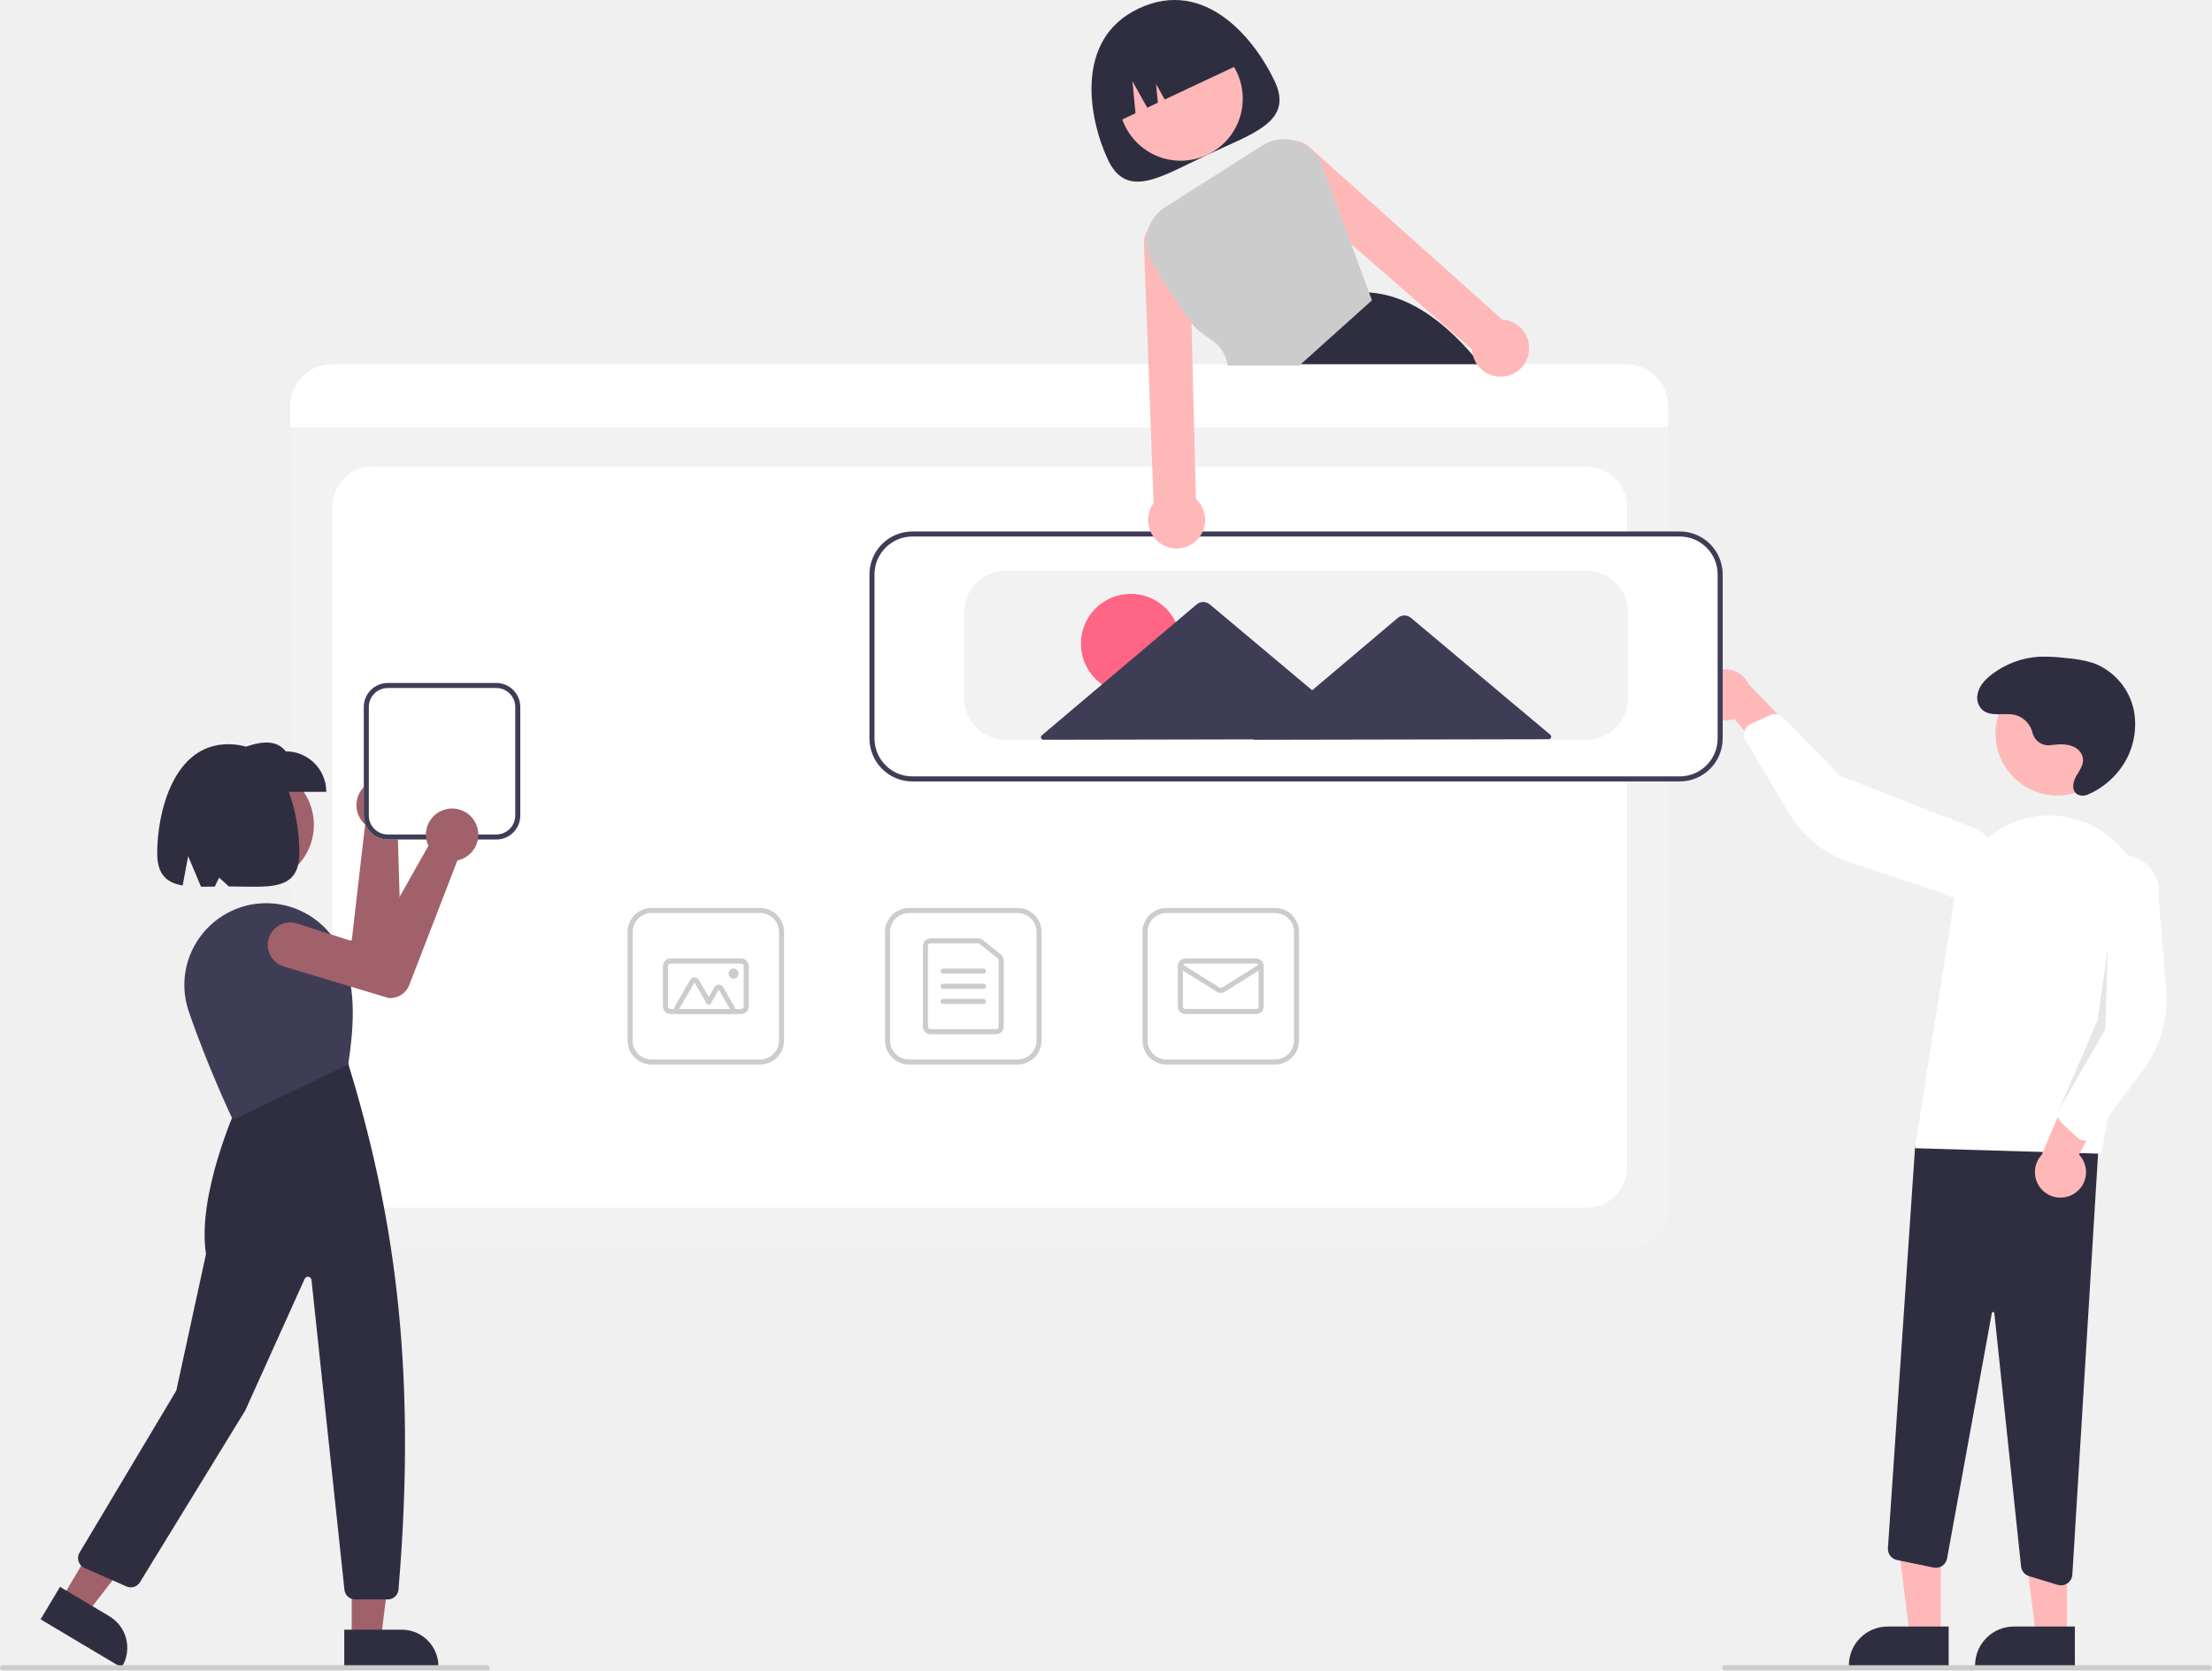
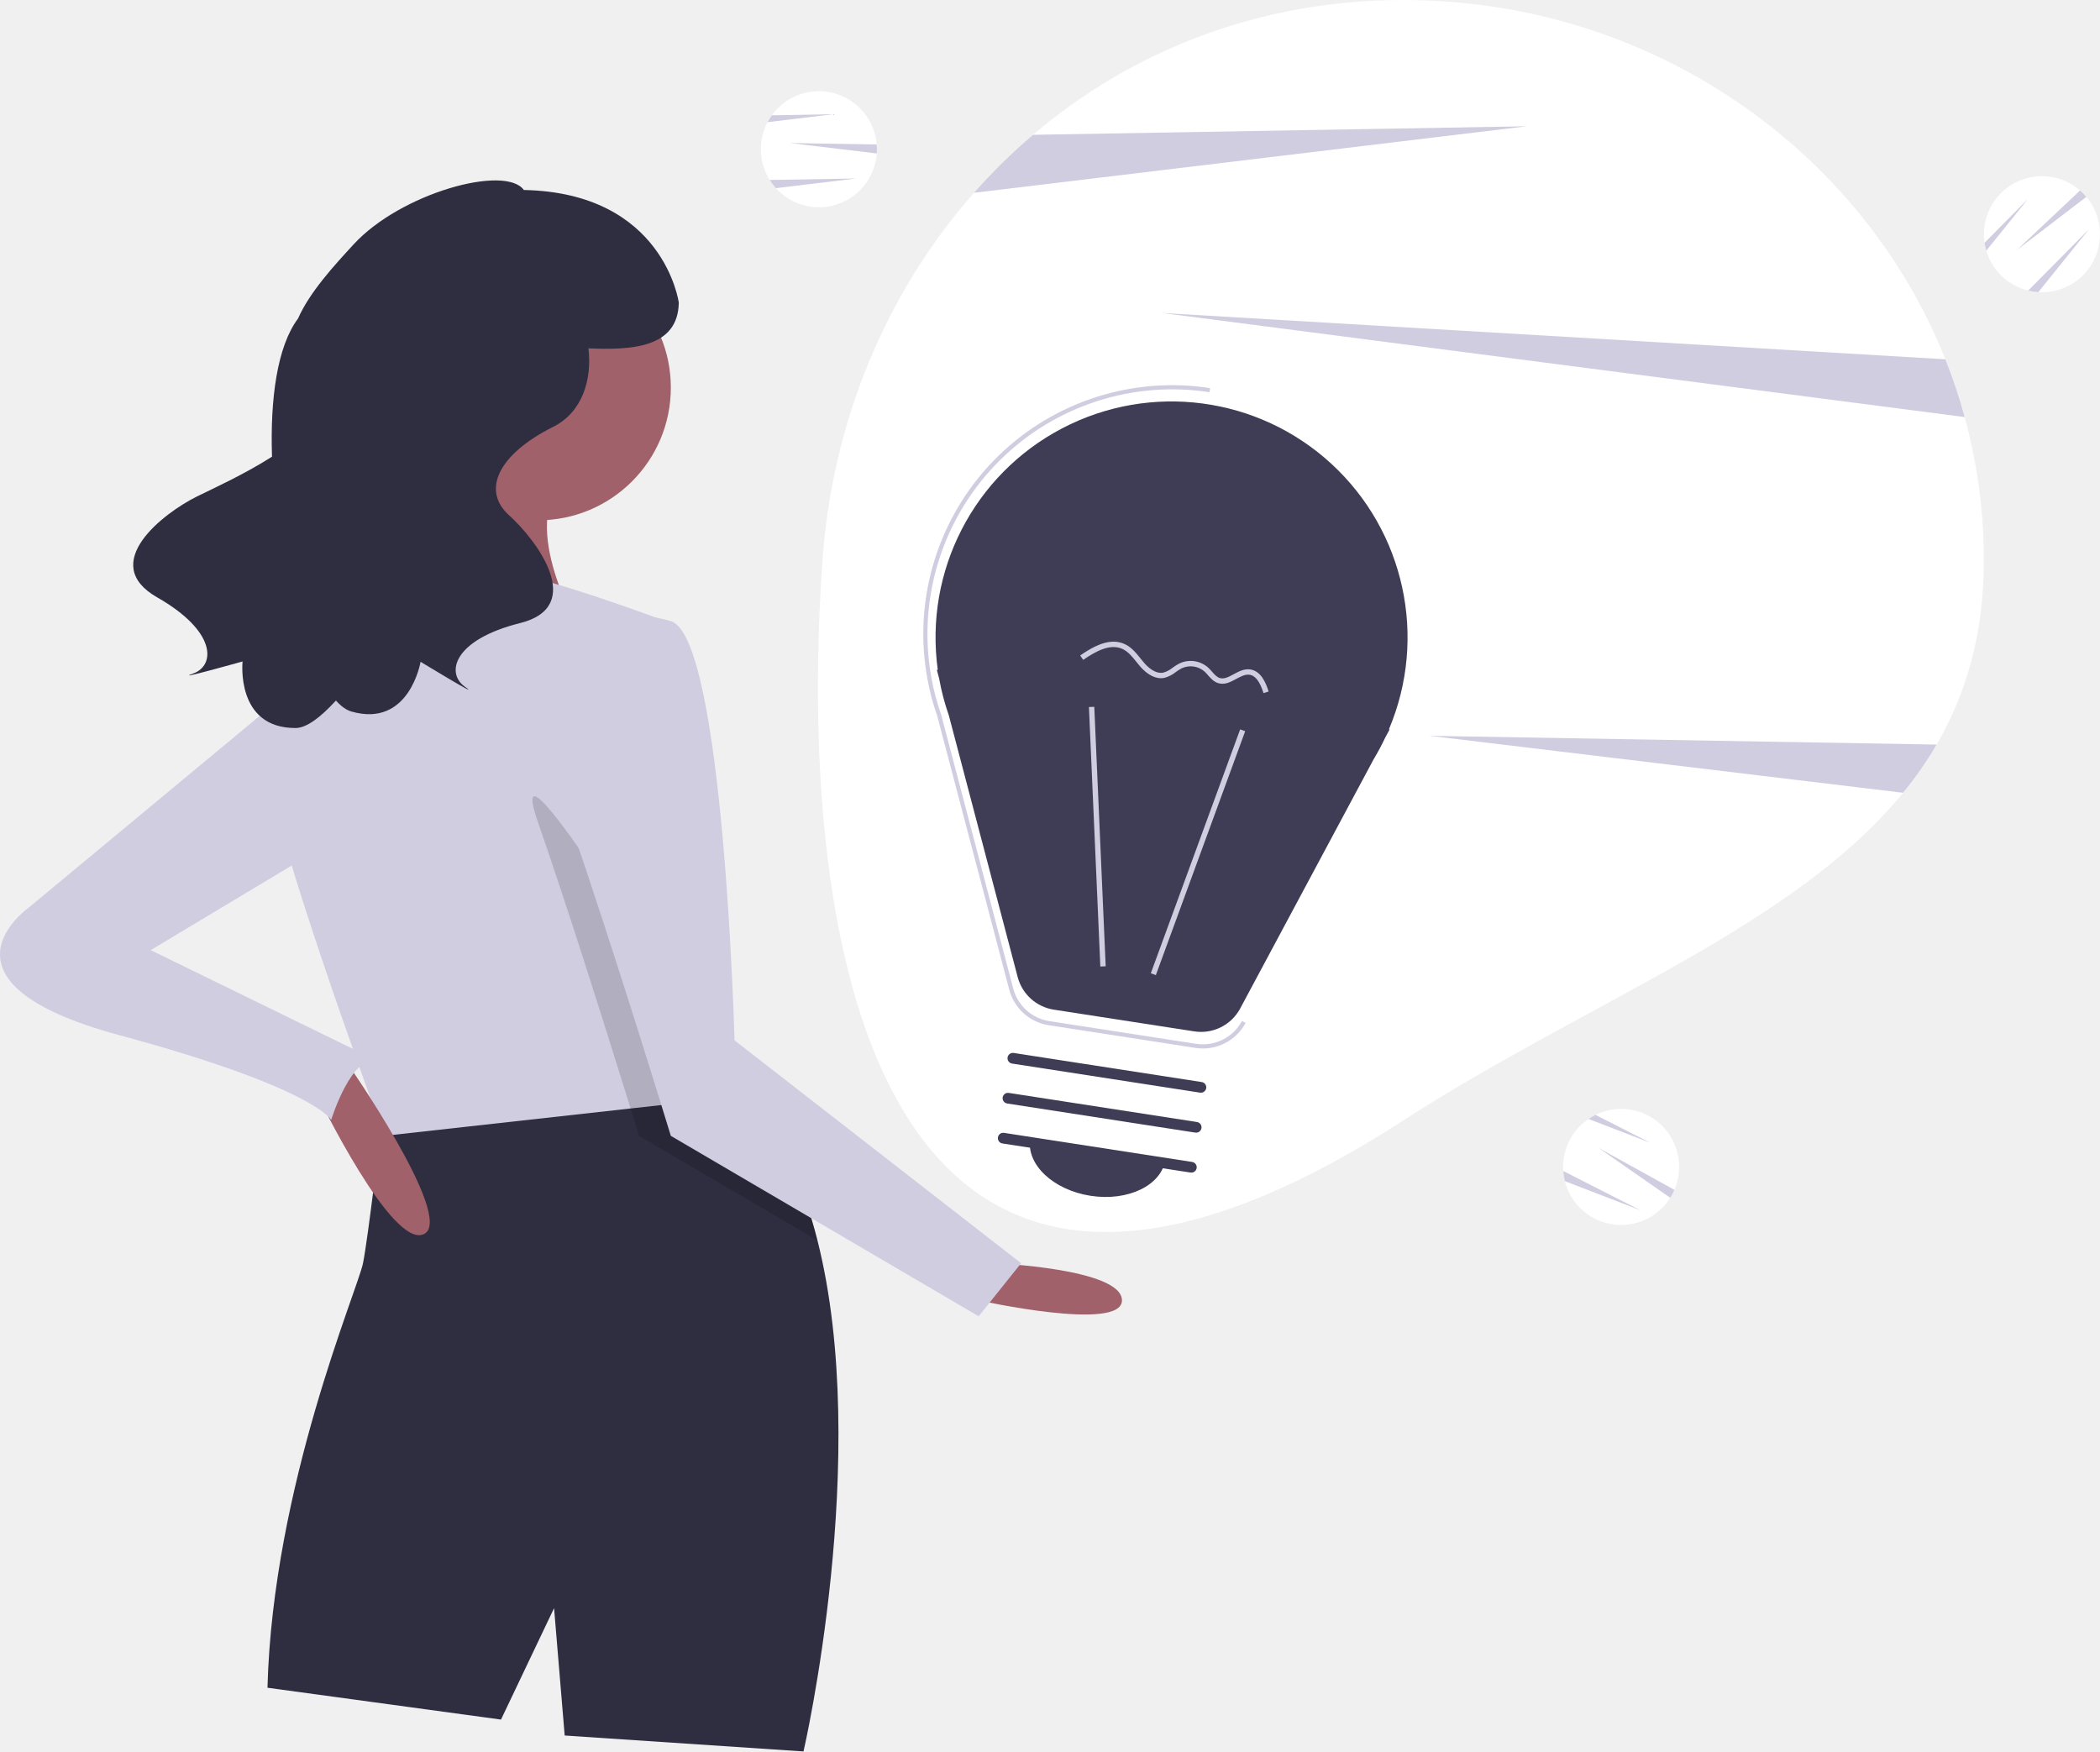
- <svg xmlns="http://www.w3.org/2000/svg" id="a27520da-4319-485c-96d7-e776d7397e13" data-name="Layer 1" width="876.272" height="661.473" viewBox="0 0 876.272 661.473">
-   <path d="M685.834,138.655c7.516,15.995-8.411,20.526-26.655,29.099s-31.898,17.942-39.414,1.947-13.615-47.743,12.195-59.871C658.66,97.284,678.318,122.659,685.834,138.655Z" transform="translate(-180.8642 -106.4605)" fill="#2f2e41" />
-   <circle cx="467.746" cy="39.089" r="24.561" fill="#ffb8b8" />
-   <path d="M770.29,254.473c-.85-1.11-1.7-2.2-2.56-3.26q-1.665-2.07-3.35-4.01c-12.73-14.69-26.27-23.94-41.18-24.93h-.02l-.22-.02-29.71,28.96-10.1,9.84.22.54,5.45,13.57h95.49A234.834,234.834,0,0,0,770.29,254.473Z" transform="translate(-180.8642 -106.4605)" fill="#2f2e41" />
-   <path d="M621.902,155.438l0,0,8.792-4.131-1.225-12.683,5.879,10.496,4.202-1.975-.714-7.399,3.43,6.123,31.224-14.673,0,0a26,26,0,0,0-34.589-12.474l-4.525,2.126A26,26,0,0,0,621.902,155.438Z" transform="translate(-180.8642 -106.4605)" fill="#2f2e41" />
-   <path d="M825.39,601.261H312.552a16.519,16.519,0,0,1-16.5-16.5V276.607a12.102,12.102,0,0,1,12.088-12.088H829.593a12.311,12.311,0,0,1,12.297,12.297V584.761A16.519,16.519,0,0,1,825.39,601.261Z" transform="translate(-180.8642 -106.4605)" fill="#f2f2f2" />
-   <path d="M328.552,584.761h480.839a16,16,0,0,0,16-16V307.213a16,16,0,0,0-16-16H328.552a16,16,0,0,0-16,16V568.761A16,16,0,0,0,328.552,584.761Z" transform="translate(-180.8642 -106.4605)" fill="#fff" />
-   <path d="M841.66,275.663H295.82v-8.4a16.574,16.574,0,0,1,16.56-16.55H825.1a16.574,16.574,0,0,1,16.56,16.55Z" transform="translate(-180.8642 -106.4605)" fill="#ffffff" />
-   <circle cx="145.051" cy="156.752" r="4.283" fill="#fff" />
-   <circle cx="161.31" cy="156.752" r="4.283" fill="#fff" />
-   <circle cx="177.569" cy="156.752" r="4.283" fill="#fff" />
-   <path d="M583.974,528.04h-43a9.511,9.511,0,0,1-9.5-9.5v-43a9.511,9.511,0,0,1,9.5-9.5h43a9.511,9.511,0,0,1,9.5,9.5v43A9.511,9.511,0,0,1,583.974,528.04Zm-43-60a7.508,7.508,0,0,0-7.5,7.5v43a7.508,7.508,0,0,0,7.5,7.5h43a7.508,7.508,0,0,0,7.5-7.5v-43a7.508,7.508,0,0,0-7.5-7.5Z" transform="translate(-180.8642 -106.4605)" fill="#ccc" />
-   <path d="M575.474,516.04h-26a3.003,3.003,0,0,1-3-3v-32a3.003,3.003,0,0,1,3-3h18.839a3.007,3.007,0,0,1,1.879.662l7.16,5.754a2.984,2.984,0,0,1,1.121,2.338v26.246A3.003,3.003,0,0,1,575.474,516.04Zm-26-36a1.001,1.001,0,0,0-1,1v32a1.001,1.001,0,0,0,1,1h26a1.001,1.001,0,0,0,1-1v-26.246a.995.995,0,0,0-.374-.779l-7.161-5.754a1.002,1.002,0,0,0-.626-.22Z" transform="translate(-180.8642 -106.4605)" fill="#ccc" />
-   <path d="M570.474,492.04h-16a1,1,0,0,1,0-2h16a1,1,0,0,1,0,2Z" transform="translate(-180.8642 -106.4605)" fill="#ccc" />
-   <path d="M570.474,498.04h-16a1,1,0,0,1,0-2h16a1,1,0,0,1,0,2Z" transform="translate(-180.8642 -106.4605)" fill="#ccc" />
-   <path d="M570.474,504.04h-16a1,1,0,0,1,0-2h16a1,1,0,0,1,0,2Z" transform="translate(-180.8642 -106.4605)" fill="#ccc" />
-   <path d="M685.974,528.04h-43a9.511,9.511,0,0,1-9.5-9.5v-43a9.511,9.511,0,0,1,9.5-9.5h43a9.511,9.511,0,0,1,9.5,9.5v43A9.511,9.511,0,0,1,685.974,528.04Zm-43-60a7.508,7.508,0,0,0-7.5,7.5v43a7.508,7.508,0,0,0,7.5,7.5h43a7.508,7.508,0,0,0,7.5-7.5v-43a7.508,7.508,0,0,0-7.5-7.5Z" transform="translate(-180.8642 -106.4605)" fill="#ccc" />
-   <path d="M678.474,508.04h-28a3.003,3.003,0,0,1-3-3v-16a3.003,3.003,0,0,1,3-3h28a3.003,3.003,0,0,1,3,3v16A3.003,3.003,0,0,1,678.474,508.04Zm-28-20a1.001,1.001,0,0,0-1,1v16a1.001,1.001,0,0,0,1,1h28a1.001,1.001,0,0,0,1-1v-16a1.001,1.001,0,0,0-1-1Z" transform="translate(-180.8642 -106.4605)" fill="#ccc" />
-   <path d="M664.474,499.678a3.003,3.003,0,0,1-1.59-.453l-14.94-9.337a1,1,0,0,1,1.061-1.696l14.94,9.337a1.006,1.006,0,0,0,1.06,0l14.939-9.337a1,1,0,0,1,1.061,1.696l-14.939,9.337A3.004,3.004,0,0,1,664.474,499.678Z" transform="translate(-180.8642 -106.4605)" fill="#ccc" />
-   <path d="M481.974,528.04h-43a9.511,9.511,0,0,1-9.5-9.5v-43a9.511,9.511,0,0,1,9.5-9.5h43a9.511,9.511,0,0,1,9.5,9.5v43A9.511,9.511,0,0,1,481.974,528.04Zm-43-60a7.508,7.508,0,0,0-7.5,7.5v43a7.508,7.508,0,0,0,7.5,7.5h43a7.508,7.508,0,0,0,7.5-7.5v-43a7.508,7.508,0,0,0-7.5-7.5Z" transform="translate(-180.8642 -106.4605)" fill="#ccc" />
-   <path d="M474.474,508.04h-28a3.003,3.003,0,0,1-3-3v-16a3.003,3.003,0,0,1,3-3h28a3.003,3.003,0,0,1,3,3v16A3.003,3.003,0,0,1,474.474,508.04Zm-28-20a1.001,1.001,0,0,0-1,1v16a1.001,1.001,0,0,0,1,1h28a1.001,1.001,0,0,0,1-1v-16a1.001,1.001,0,0,0-1-1Z" transform="translate(-180.8642 -106.4605)" fill="#ccc" />
-   <path d="M470.036,508.04h-20.124a2,2,0,0,1-1.732-3l6.062-10.5a2,2,0,0,1,3.464,0l3.915,6.781,2.268-3.929a2,2,0,0,1,3.464,0l4.415,7.647a2,2,0,0,1-1.732,3Zm0-2h0l-4.415-7.647-3.134,5.429a1.0 1,0,0,1-.866.5h0a1.0 1,0,0,1-.866-.5l-4.781-8.281-6.062,10.5Z" transform="translate(-180.8642 -106.4605)" fill="#ccc" />
-   <circle cx="290.61" cy="385.579" r="2" fill="#ccc" />
-   <polygon points="768.825 648.15 756.565 648.149 750.733 600.861 768.827 600.862 768.825 648.15" fill="#ffb8b8" />
-   <path d="M952.816,766.494l-39.531-.001v-.5a15.386,15.386,0,0,1,15.386-15.386h.001l24.144.001Z" transform="translate(-180.8642 -106.4605)" fill="#2f2e41" />
-   <polygon points="818.825 648.15 806.565 648.149 800.733 600.861 818.827 600.862 818.825 648.15" fill="#ffb8b8" />
-   <path d="M1002.816,766.494l-39.531-.001v-.5a15.386,15.386,0,0,1,15.386-15.386h.001l24.144.001Z" transform="translate(-180.8642 -106.4605)" fill="#2f2e41" />
-   <path d="M996.014,734.111l-11.354-3.454a4.493,4.493,0,0,1-3.166-3.833L970.908,626.498a.48.48,0,0,0-.479-.447.469.469,0,0,0-.51.409l-17.731,97.199a4.5,4.5,0,0,1-5.335,3.6L932.342,724.269a4.516,4.516,0,0,1-3.582-4.712l10.785-159.312,73.138-7.892-10.868,177.727a4.505,4.505,0,0,1-4.484,4.228A4.526,4.526,0,0,1,996.014,734.111Z" transform="translate(-180.8642 -106.4605)" fill="#2f2e41" />
-   <circle cx="815.08" cy="290.487" r="24.561" fill="#ffb8b8" />
-   <path d="M939.433,561.18l15.858-99.851a37.857,37.857,0,0,1,48.005-30.399h0a37.743,37.743,0,0,1,26.601,43.262l-16.591,89.172Z" transform="translate(-180.8642 -106.4605)" fill="#ffffff" />
-   <path d="M1002.725,579.046a10.056,10.056,0,0,0,1.747-15.32l16.396-31.751-18.465,1.97-12.739,29.849a10.11,10.11,0,0,0,13.061,15.251Z" transform="translate(-180.8642 -106.4605)" fill="#ffb8b8" />
-   <path d="M1006.236,558.126a4.506,4.506,0,0,1-2.426-1.151l-6.273-5.797a4.515,4.515,0,0,1-1.092-5.054l12.537-29.718-1.779-58.72a14.497,14.497,0,1,1,28.727,3.919l3.041,36.912a46.373,46.373,0,0,1-8.938,31.397l-19.552,26.432a4.505,4.505,0,0,1-3.195,1.804A4.455,4.455,0,0,1,1006.236,558.126Z" transform="translate(-180.8642 -106.4605)" fill="#ffffff" />
-   <path d="M854.505,383.566a10.056,10.056,0,0,0,13.426,7.582l22.846,27.478,5.385-17.772-22.52-23.369a10.11,10.11,0,0,0-19.137,6.081Z" transform="translate(-180.8642 -106.4605)" fill="#ffb8b8" />
-   <path d="M872.401,394.955a4.506,4.506,0,0,1,2.006-1.786l7.784-3.517a4.515,4.515,0,0,1,5.08.965l22.478,23.132,54.766,21.257a14.497,14.497,0,1,1-14.809,24.926l-35.177-11.592a46.374,46.374,0,0,1-25.427-20.472l-16.717-28.31a4.505,4.505,0,0,1-.415-3.646A4.454,4.454,0,0,1,872.401,394.955Z" transform="translate(-180.8642 -106.4605)" fill="#ffffff" />
-   <polygon points="835.002 375.652 834.002 407.652 815.58 439.663 830.962 403.99 835.002 375.652" opacity="0.1" />
-   <path d="M993.13,401.563a6.423,6.423,0,0,1-7.031-4.702,9.764,9.764,0,0,0-6.951-7.274c-4.505-1.029-10.012,1.091-13.314-2.322a6.637,6.637,0,0,1-1.575-5.842c.608-3.317,2.981-5.823,5.563-7.827a34.062,34.062,0,0,1,18.866-7.051,67.677,67.677,0,0,1,10.621.528,47.009,47.009,0,0,1,10.864,1.985,25.576,25.576,0,0,1,16.002,18.68,29.528,29.528,0,0,1-6.057,24.13,31.702,31.702,0,0,1-12.161,9.259,4.744,4.744,0,0,1-3.606.183c-2.957-1.176-2.474-4.839-1.126-7.283,1.443-2.615,3.663-5.146,2.503-8.329a6.302,6.302,0,0,0-3.127-3.366c-2.94-1.499-6.228-1.145-9.389-.78Z" transform="translate(-180.8642 -106.4605)" fill="#2f2e41" />
-   <path d="M846.297,415.433h-304a16.519,16.519,0,0,1-16.5-16.5v-65a16.519,16.519,0,0,1,16.5-16.5h304a16.519,16.519,0,0,1,16.5,16.5v65A16.519,16.519,0,0,1,846.297,415.433Z" transform="translate(-180.8642 -106.4605)" fill="#fff" />
-   <path d="M846.297,415.933h-304a17.019,17.019,0,0,1-17-17v-65a17.019,17.019,0,0,1,17-17h304a17.019,17.019,0,0,1,17,17v65A17.019,17.019,0,0,1,846.297,415.933Zm-304-97a15.017,15.017,0,0,0-15,15v65a15.017,15.017,0,0,0,15,15h304a15.017,15.017,0,0,0,15-15v-65a15.017,15.017,0,0,0-15-15Z" transform="translate(-180.8642 -106.4605)" fill="#3f3d56" />
-   <path d="M809.297,399.433h-230a16.519,16.519,0,0,1-16.5-16.5v-34a16.519,16.519,0,0,1,16.5-16.5h230a16.519,16.519,0,0,1,16.5,16.5v34A16.519,16.519,0,0,1,809.297,399.433Z" transform="translate(-180.8642 -106.4605)" fill="#f2f2f2" />
-   <circle cx="447.928" cy="254.915" r="19.732" fill="#ff6584" />
-   <path d="M795.004,397.442l-27.853-23.36-27.372-22.956a4,4,0,0,0-5.153.01l-27.283,23.062-6.664,5.633-10.048-8.427-30.537-25.611a4,4,0,0,0-5.152.01l-30.438,25.728-30.917,26.133a1.0 1,0,0,0,.647,1.764l63.387-.122,20.064-.039-.196.166,59.808-.115,57.067-.11A1.0 1,0,0,0,795.004,397.442Z" transform="translate(-180.8642 -106.4605)" fill="#3f3d56" />
-   <path d="M1056.136,767.933h-192a1,1,0,0,1,0-2h192a1,1,0,0,1,0,2Z" transform="translate(-180.8642 -106.4605)" fill="#ccc" />
-   <path d="M784.92,238.373a11.221,11.221,0,0,0-7.25-5.1,10.301,10.301,0,0,0-1.66-.21l-76.19-68.12a9.015,9.015,0,0,0-5.63-2.69,7.67,7.67,0,0,0-1.27-.04,9.055,9.055,0,0,0-5.96,15.48l29.17,25.43,47.9,41.75a11.916,11.916,0,0,0,.35,2.33,11.266,11.266,0,0,0,9.67,8.37,11.092,11.092,0,0,0,6.05-1,11.407,11.407,0,0,0,3.88-2.97c.11-.13.21-.25.31-.39a11.293,11.293,0,0,0,.63-12.84Z" transform="translate(-180.8642 -106.4605)" fill="#ffb8b8" />
-   <path d="M654.6,304.023l-.71-28.86-.6-23.95-.41-16.76-.81-32.67a9.046,9.046,0,0,0-15.71-5.25,6.923,6.923,0,0,0-.75.96,8.936,8.936,0,0,0-1.56,6.05l1.78,47.67.89,23.95,1.14,30.55a12.047,12.047,0,0,0-.89,1.41,11.248,11.248,0,0,0-.71,8.84,11.311,11.311,0,0,0,15.56,6.63,11.301,11.301,0,0,0,2.78-18.57Z" transform="translate(-180.8642 -106.4605)" fill="#ffb8b8" />
-   <path d="M723.201,222.273l-7.07-19.15-11.44-31.02a16.006,16.006,0,0,0-9.95-9.68c-.18-.06-.37-.12-.55-.17a15.984,15.984,0,0,0-13.24,1.82l-38.53,24.44a16.093,16.093,0,0,0-5.27,21.75,276.323,276.323,0,0,0,15.73,24.19c4.49,6.11,12.85,6.76,14.3,16.76h28.41l28.76-25.82Z" transform="translate(-180.8642 -106.4605)" fill="#ccc" />
-   <circle cx="101.165" cy="326.682" r="23.172" fill="#a0616a" />
-   <path d="M338.916,417.193q.343.273.664.578a10.38,10.38,0,0,1-.417,15.484,9.722,9.722,0,0,1-.814.613l1.568,52.945a8.061,8.061,0,0,1-5.545,7.867l-.096.021-42.989,4.578a8.899,8.899,0,1,1-1.722-17.713l30.644-2.699,5.3-45.851a9.876,9.876,0,0,1-.972-.99,10.38,10.38,0,0,1,14.378-14.833Z" transform="translate(-180.8642 -106.4605)" fill="#a0616a" />
-   <polygon points="139.328 649.174 150.895 649.174 156.397 604.561 139.326 604.561 139.328 649.174" fill="#a0616a" />
-   <path d="M317.242,751.858l22.778-.001h.001a14.516,14.516,0,0,1,14.516,14.516v.472l-37.294.001Z" transform="translate(-180.8642 -106.4605)" fill="#2f2e41" />
-   <polygon points="24.366 633.182 34.304 639.099 61.857 603.582 47.189 594.849 24.366 633.182" fill="#a0616a" />
-   <path d="M204.627,734.889l19.572,11.653.001 0a14.516,14.516,0,0,1,5.046,19.899l-.241.405L196.96,747.767Z" transform="translate(-180.8642 -106.4605)" fill="#2f2e41" />
-   <path d="M334.488,739.877H321.536a4.238,4.238,0,0,1-4.221-3.797L304.258,613.343a1.415,1.415,0,0,0-2.697-.433l-23.555,52.159-41.704,68.003a4.266,4.266,0,0,1-5.329,1.666l-16.66-7.33a4.247,4.247,0,0,1-1.935-6.064l38.337-64.192,11.758-54.085c-3.698-23.455,12.155-58.326,12.316-58.676l.079-.17,43.668-17.068.219.268c17.221,56.514,27.715,117.332,19.967,208.568A4.274,4.274,0,0,1,334.488,739.877Z" transform="translate(-180.8642 -106.4605)" fill="#2f2e41" />
-   <path d="M273.107,549.934l-.203-.427c-.097-.205-9.807-20.684-17.292-42.571a32.285,32.285,0,0,1,2.239-25.873,32.637,32.637,0,0,1,20.813-16.004h0A32.677,32.677,0,0,1,316.591,484.627c5.937,14.847,4.045,30.695,2.264,43.157l-.035.25-.227.109Z" transform="translate(-180.8642 -106.4605)" fill="#3f3d56" />
-   <path d="M310.124,420.054H273.33V404.015c8.076-3.208,15.978-5.937,20.756,0a16.038,16.038,0,0,1,16.038,16.038Z" transform="translate(-180.8642 -106.4605)" fill="#2f2e41" />
-   <path d="M271.293,401.185c-21.996,0-28.153,27.571-28.153,43.126,0,8.674,3.923,11.777,10.088,12.827l2.177-11.611,5.099,12.111c1.732.009,3.551-.025,5.437-.06l1.729-3.56,3.855,3.496c15.441.023,27.921,2.274,27.921-13.203C299.445,428.756,294.046,401.185,271.293,401.185Z" transform="translate(-180.8642 -106.4605)" fill="#2f2e41" />
-   <path d="M373.864,767.933h-192a1,1,0,1,1,0-2h192a1,1,0,0,1,0,2Z" transform="translate(-180.8642 -106.4605)" fill="#ccc" />
-   <path d="M377.474,438.933h-43a9.511,9.511,0,0,1-9.5-9.5v-43a9.511,9.511,0,0,1,9.5-9.5h43a9.511,9.511,0,0,1,9.5,9.5v43A9.511,9.511,0,0,1,377.474,438.933Z" transform="translate(-180.8642 -106.4605)" fill="#fff" />
-   <path d="M377.474,438.933h-43a9.511,9.511,0,0,1-9.5-9.5v-43a9.511,9.511,0,0,1,9.5-9.5h43a9.511,9.511,0,0,1,9.5,9.5v43A9.511,9.511,0,0,1,377.474,438.933Zm-43-60a7.508,7.508,0,0,0-7.5,7.5v43a7.508,7.508,0,0,0,7.5,7.5h43a7.508,7.508,0,0,0,7.5-7.5v-43a7.508,7.508,0,0,0-7.5-7.5Z" transform="translate(-180.8642 -106.4605)" fill="#3f3d56" />
-   <path d="M369.974,421.433h-28a3.003,3.003,0,0,1-3-3v-21a3.003,3.003,0,0,1,3-3h7.882a2.981,2.981,0,0,1,2.555,1.427l2.198,3.573h15.364a3.003,3.003,0,0,1,3,3v16A3.003,3.003,0,0,1,369.974,421.433Z" transform="translate(-180.8642 -106.4605)" fill="#ffffff" />
-   <path d="M369.064,432.042q.21.384.388.79a10.38,10.38,0,0,1-6.393,14.109,9.72,9.72,0,0,1-.988.25l-19.099,49.405a8.061,8.061,0,0,1-8.163,5.099l-.096-.018-41.397-12.462a8.899,8.899,0,1,1,5.286-16.993l29.29,9.404,22.676-40.202a9.876,9.876,0,0,1-.511-1.289,10.38,10.38,0,0,1,19.007-8.091Z" transform="translate(-180.8642 -106.4605)" fill="#a0616a" />
+ <svg xmlns="http://www.w3.org/2000/svg" id="b6fe4ea4-91cd-4e88-acbb-2663d3326f54" data-name="Layer 1" width="1013.03" height="844.995" viewBox="0 0 1013.03 844.995">
+   <path d="M1050.484,297.813c0,35.17-8.33,64.12-22.78,88.92a177.678,177.678,0,0,1-16.19,23.25c-53.12,64.97-151.88,100.53-241.14,158.13-263.48,170.02-292.02-102.42-280.12-270.3,4.8-67.74,31.18-129.79,73.09-177.3a278.221,278.221,0,0,1,28.45-27.97c47.58-40.52,109.05-65.04,178.58-65.04,119.29,0,221.16,71.95,261.55,173.34a261.85,261.85,0,0,1,18.56,96.97Z" transform="translate(-93.48517 -27.50272)" fill="#ffffff" />
+   <path d="M830.054,88.423l-266.71,32.09a278.221,278.221,0,0,1,28.45-27.97Z" transform="translate(-93.48517 -27.50272)" fill="#d0cde1" />
+   <path d="M1027.704,386.733a177.678,177.678,0,0,1-16.19,23.25l-228.46-27.48Z" transform="translate(-93.48517 -27.50272)" fill="#d0cde1" />
+   <path d="M1041.244,228.723l-387.19-50.22,377.87,22.34A260.439,260.439,0,0,1,1041.244,228.723Z" transform="translate(-93.48517 -27.50272)" fill="#d0cde1" />
+   <path d="M516.519,99.505c0,.69-.02,1.37-.08,2.04a27.997,27.997,0,1,1-52.68-15.11,25.74,25.74,0,0,1,2.06-3.31,27.989,27.989,0,0,1,50.6,14.1C516.489,97.975,516.519,98.735,516.519,99.505Z" transform="translate(-93.48517 -27.50272)" fill="#ffffff" />
+   <path d="M516.519,99.505c0,.69-.02,1.37-.08,2.04l-41.92-5.04,41.9.72C516.489,97.975,516.519,98.735,516.519,99.505Z" transform="translate(-93.48517 -27.50272)" fill="#d0cde1" />
+   <path d="M506.519,113.615l-38.78,4.67a28.057,28.057,0,0,1-2.96-3.95Z" transform="translate(-93.48517 -27.50272)" fill="#d0cde1" />
+   <path d="M495.519,82.615l-31.76,3.82a25.74,25.74,0,0,1,2.06-3.31Z" transform="translate(-93.48517 -27.50272)" fill="#d0cde1" />
+   <path d="M900.251,603.631c-.323.609-.66,1.201-1.027,1.764a27.997,27.997,0,1,1-39.45-38.042,25.739,25.739,0,0,1,3.371-1.958,27.989,27.989,0,0,1,38.086,36.175C900.942,602.265,900.612,602.95,900.251,603.631Z" transform="translate(-93.48517 -27.50272)" fill="#ffffff" />
+   <path d="M900.251,603.631c-.323.609-.66,1.201-1.027,1.764L864.558,581.292l36.674,20.278C900.942,602.265,900.612,602.95,900.251,603.631Z" transform="translate(-93.48517 -27.50272)" fill="#d0cde1" />
+   <path d="M884.804,611.406l-36.444-14.054a28.057,28.057,0,0,1-.763-4.877Z" transform="translate(-93.48517 -27.50272)" fill="#d0cde1" />
+   <path d="M889.619,578.867l-29.845-11.514a25.739,25.739,0,0,1,3.371-1.958Z" transform="translate(-93.48517 -27.50272)" fill="#d0cde1" />
+   <path d="M1098.564,120.955c.482.494.942.995,1.367,1.516a27.997,27.997,0,1,1-48.264,25.964,25.739,25.739,0,0,1-.836-3.808,27.989,27.989,0,0,1,46.069-25.235C1097.474,119.881,1098.026,120.404,1098.564,120.955Z" transform="translate(-93.48517 -27.50272)" fill="#ffffff" />
+   <path d="M1098.564,120.955c.482.494.942.995,1.367,1.516l-33.53,25.66,30.499-28.739C1097.474,119.881,1098.026,120.404,1098.564,120.955Z" transform="translate(-93.48517 -27.50272)" fill="#d0cde1" />
+   <path d="M1101.256,138.039l-24.502,30.419a28.057,28.057,0,0,1-4.877-.761Z" transform="translate(-93.48517 -27.50272)" fill="#d0cde1" />
+   <path d="M1071.737,123.526l-20.07,24.91a25.739,25.739,0,0,1-.836-3.808Z" transform="translate(-93.48517 -27.50272)" fill="#d0cde1" />
+   <path d="M573.266,636.956s61.446,2.56,61.446,17.922-69.126,0-69.126,0Z" transform="translate(-93.48517 -27.50272)" fill="#a0616a" />
+   <path d="M481.097,872.497l-115.21-7.681L360.766,803.371l-25.602,53.765-112.65-15.361c2.56-97.289,43.524-192.017,46.084-204.819s8.679-65.696,8.679-65.696c11.188-23.733,69.817-25.961,115.774-23.81,19.048.871,35.946,2.509,46.366,3.687,6.887.768,10.958,1.331,10.958,1.331,18.357,18.92,30.185,44.702,37.456,73.504C514.047,729.739,481.097,872.497,481.097,872.497Z" transform="translate(-93.48517 -27.50272)" fill="#2f2e41" />
+   <circle cx="259.6" cy="187.015" r="64.006" fill="#a0616a" />
+   <path d="M309.562,229.879S291.64,309.246,263.477,332.288s110.09,0,110.09,0-30.723-51.205-7.681-74.247S309.562,229.879,309.562,229.879Z" transform="translate(-93.48517 -27.50272)" fill="#a0616a" />
+   <path d="M440.133,557.589,397.659,562.299,278.839,575.51s-.563-1.511-1.562-4.25c-8.628-23.529-50.18-138.022-54.763-172.406-5.12-38.403,48.644-84.488,48.644-84.488s51.205-10.241,66.566-10.241,76.807,23.042,76.807,23.042l22.914,206.124,1.971,17.845Z" transform="translate(-93.48517 -27.50272)" fill="#d0cde1" />
+   <path d="M487.831,625.972,401.73,575.51s-1.511-4.916-4.071-13.211c-1.28-4.148-2.841-9.166-4.608-14.849-9.934-31.901-26.601-84.539-39.965-122.993-20.482-58.885,79.367,104.97,79.367,104.97l4.992,3.866,1.971,17.845c6.887.768,10.958,1.331,10.958,1.331C468.731,571.388,480.56,597.17,487.831,625.972Z" transform="translate(-93.48517 -27.50272)" opacity="0.15" />
+   <path d="M373.567,332.288s-25.602,33.283-5.12,92.168,48.644,151.054,48.644,151.054l148.493,87.048,20.482-25.602L447.814,529.426s-5.12-194.578-30.723-202.258S373.567,332.288,373.567,332.288Z" transform="translate(-93.48517 -27.50272)" fill="#d0cde1" />
+   <path d="M246.836,556.309s35.843,74.247,51.205,66.566S259.637,538.387,259.637,538.387Z" transform="translate(-93.48517 -27.50272)" fill="#a0616a" />
+   <path d="M242.996,352.77,107.303,465.42s-51.205,35.843,43.524,61.446S253.237,567.83,253.237,567.83s10.241-33.283,23.042-28.163l-110.09-53.765,89.608-53.765Z" transform="translate(-93.48517 -27.50272)" fill="#d0cde1" />
+   <path d="M188.459,267.052c7.122-3.527,22.848-10.645,36.243-19.22-.939-27.898,2.496-53.223,12.552-66.647,5.645-12.817,17.498-25.648,26.781-35.753,22.798-24.815,73.21-38.667,82.151-26.268,67.625,1.335,74.745,54.343,74.745,54.343-.352,22.172-23.396,22.873-43.582,22.066,1.808,15.136-3.01,30.864-16.96,37.839-26.676,13.338-34.679,30.677-21.341,42.682s37.346,44.015,5.335,52.018-36.013,24.009-26.676,30.678S296.368,346.784,296.368,346.784s-5.335,32.011-33.345,24.008c-2.51-.717-5.019-2.555-7.485-5.303-7.565,8.312-14.313,13.227-19.4,13.254-29.13.154-25.637-32.11-25.637-32.11s-34.576,9.71-23.787,5.806,11.251-20.396-17.417-36.734S172.379,275.015,188.459,267.052Z" transform="translate(-93.48517 -27.50272)" fill="#2f2e41" />
+   <path d="M545.869,350.684l-.464-.061,1.133,4.306a113.176,113.176,0,0,0,4.65,17.677L584.414,498.913a21.408,21.408,0,0,0,17.431,15.71l67.76,10.483a21.408,21.408,0,0,0,22.146-11.052l64.394-120.276a113.003,113.003,0,0,0,5.508-10.288l2.186-4.084-.341-.045a113.847,113.847,0,1,0-217.629-28.678Z" transform="translate(-93.48517 -27.50272)" fill="#3f3d56" />
+   <path d="M673.763,533.358a23.298,23.298,0,0,1-3.564-.274l-70.828-10.958a23.371,23.371,0,0,1-19.034-17.155L545.606,372.945a119.056,119.056,0,0,1-4.878-18.556l-.878-5.776A120.026,120.026,0,0,1,677.242,214.75l-.307,1.977a118.069,118.069,0,0,0-134.931,132.913l.675,4.32a118.281,118.281,0,0,0,4.837,18.4l34.754,132.103a21.37,21.37,0,0,0,17.405,15.688l70.828,10.958a21.407,21.407,0,0,0,22.114-11.036l1.764.943A23.421,23.421,0,0,1,673.763,533.358Z" transform="translate(-93.48517 -27.50272)" fill="#d0cde1" />
+   <rect x="608.739" y="437.38" width="125.314" height="2.587" transform="translate(-64.90222 890.7514) rotate(-69.88499)" fill="#d0cde1" />
+   <rect x="621.528" y="368.501" width="2.587" height="125.314" transform="translate(-111.8108 0.25189) rotate(-2.51583)" fill="#d0cde1" />
+   <path d="M667.775,593.213l-90.757-14.04a2.587,2.587,0,0,1,.791-5.113l90.757,14.04a2.587,2.587,0,1,1-.791,5.113Z" transform="translate(-93.48517 -27.50272)" fill="#3f3d56" />
+   <path d="M670.102,573.941l-90.757-14.04a2.587,2.587,0,1,1,.791-5.113l90.757,14.04a2.587,2.587,0,1,1-.791,5.113Z" transform="translate(-93.48517 -27.50272)" fill="#3f3d56" />
+   <path d="M672.429,554.668,581.672,540.627a2.587,2.587,0,0,1,.791-5.113l90.757,14.04a2.587,2.587,0,0,1-.791,5.113Z" transform="translate(-93.48517 -27.50272)" fill="#3f3d56" />
+   <path d="M619.575,604.429c18.002,2.785,34.148-4.99,36.063-17.367l-65.192-10.085C588.532,589.353,601.573,601.644,619.575,604.429Z" transform="translate(-93.48517 -27.50272)" fill="#3f3d56" />
+   <path d="M652.199,354.602c-3.872-.598-7.076-3.659-8.833-5.711-.576-.673-1.137-1.37-1.699-2.07-2.046-2.546-3.977-4.951-6.666-6.205-5.937-2.77-12.932,1.099-18.989,5.25l-1.463-2.133c6.659-4.565,14.424-8.782,21.546-5.461,3.235,1.509,5.449,4.265,7.589,6.929.545.679,1.089,1.355,1.647,2.008,1.826,2.133,5.469,5.589,9.372,4.792a12.598,12.598,0,0,0,4.495-2.38,24.077,24.077,0,0,1,3.181-2.007,12.669,12.669,0,0,1,13.907,1.965,25.024,25.024,0,0,1,1.887,1.996c1.164,1.327,2.262,2.579,3.692,3.034,2.114.676,4.349-.533,6.717-1.809,2.442-1.318,4.966-2.681,7.83-2.345.093.011.187.024.279.038,5.096.788,7.445,6.424,8.774,10.629l-2.467.779c-1.806-5.717-4.006-8.56-6.889-8.877-2.051-.241-4.114.872-6.298,2.051-2.738,1.478-5.571,3.007-8.731,1.998-2.115-.673-3.507-2.259-4.852-3.792a22.797,22.797,0,0,0-1.688-1.793,10.165,10.165,0,0,0-11.012-1.557,21.837,21.837,0,0,0-2.836,1.801,14.697,14.697,0,0,1-5.47,2.802A8.504,8.504,0,0,1,652.199,354.602Z" transform="translate(-93.48517 -27.50272)" fill="#d0cde1" />
</svg>
